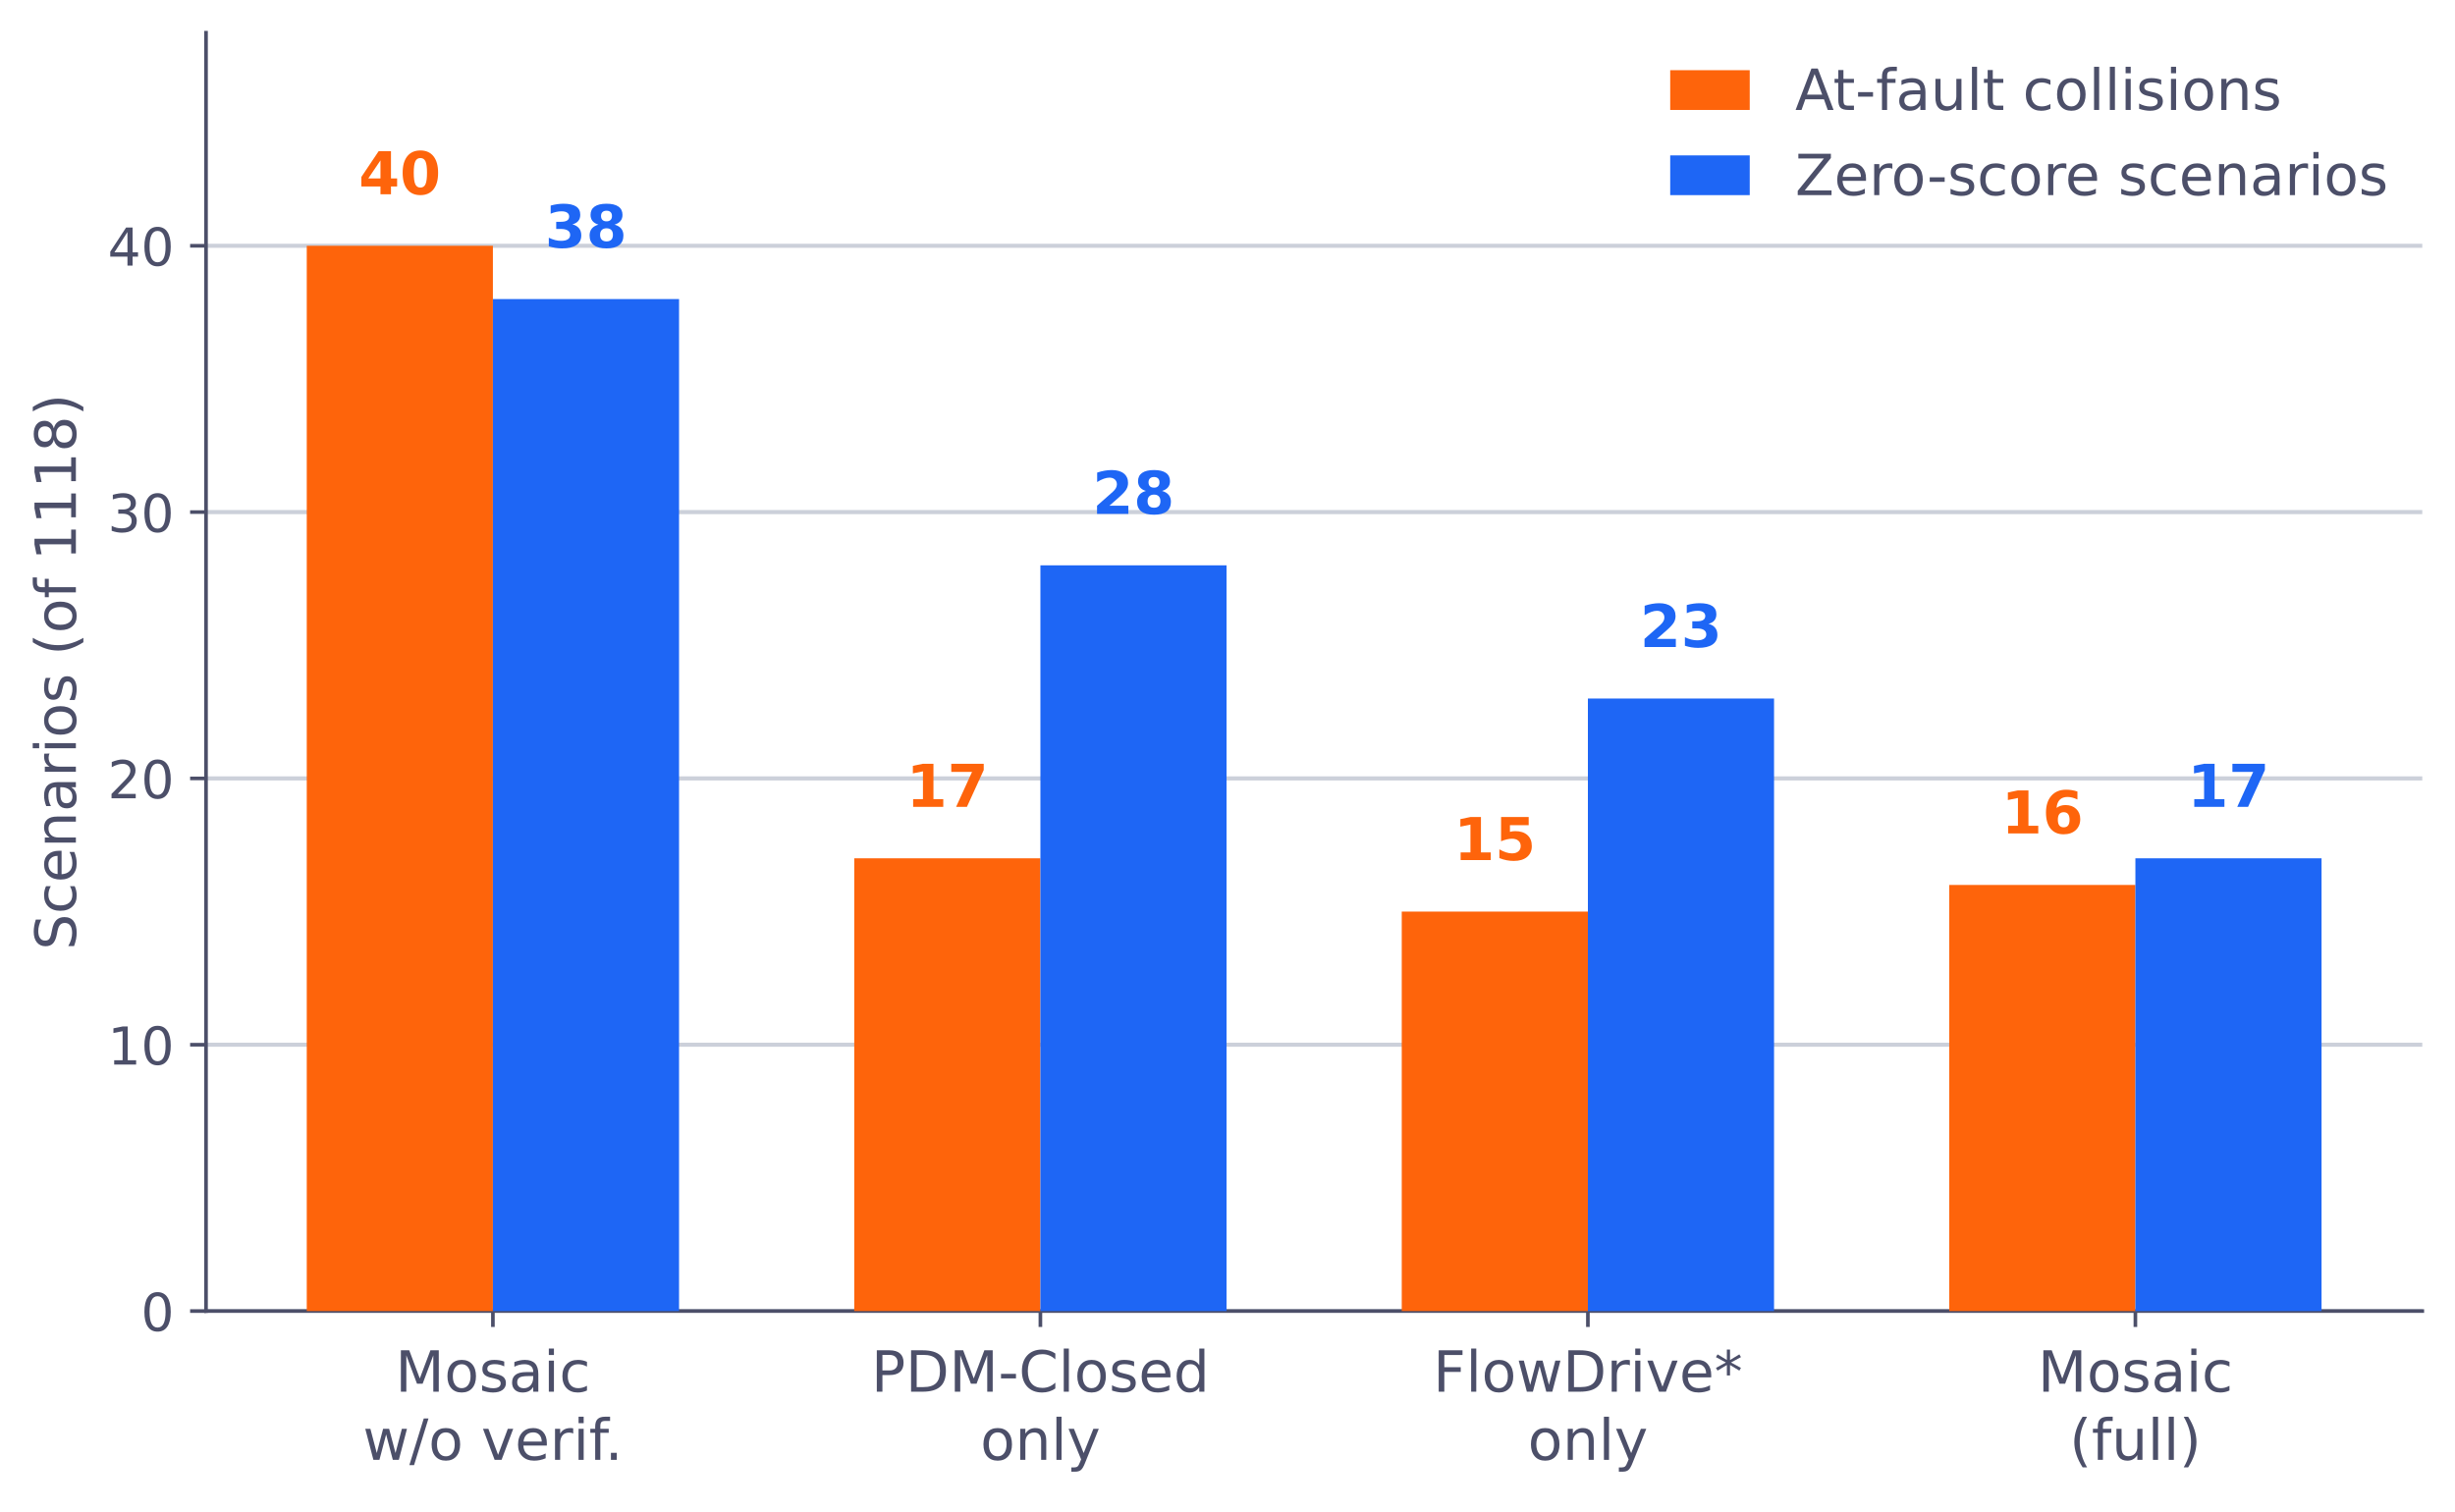
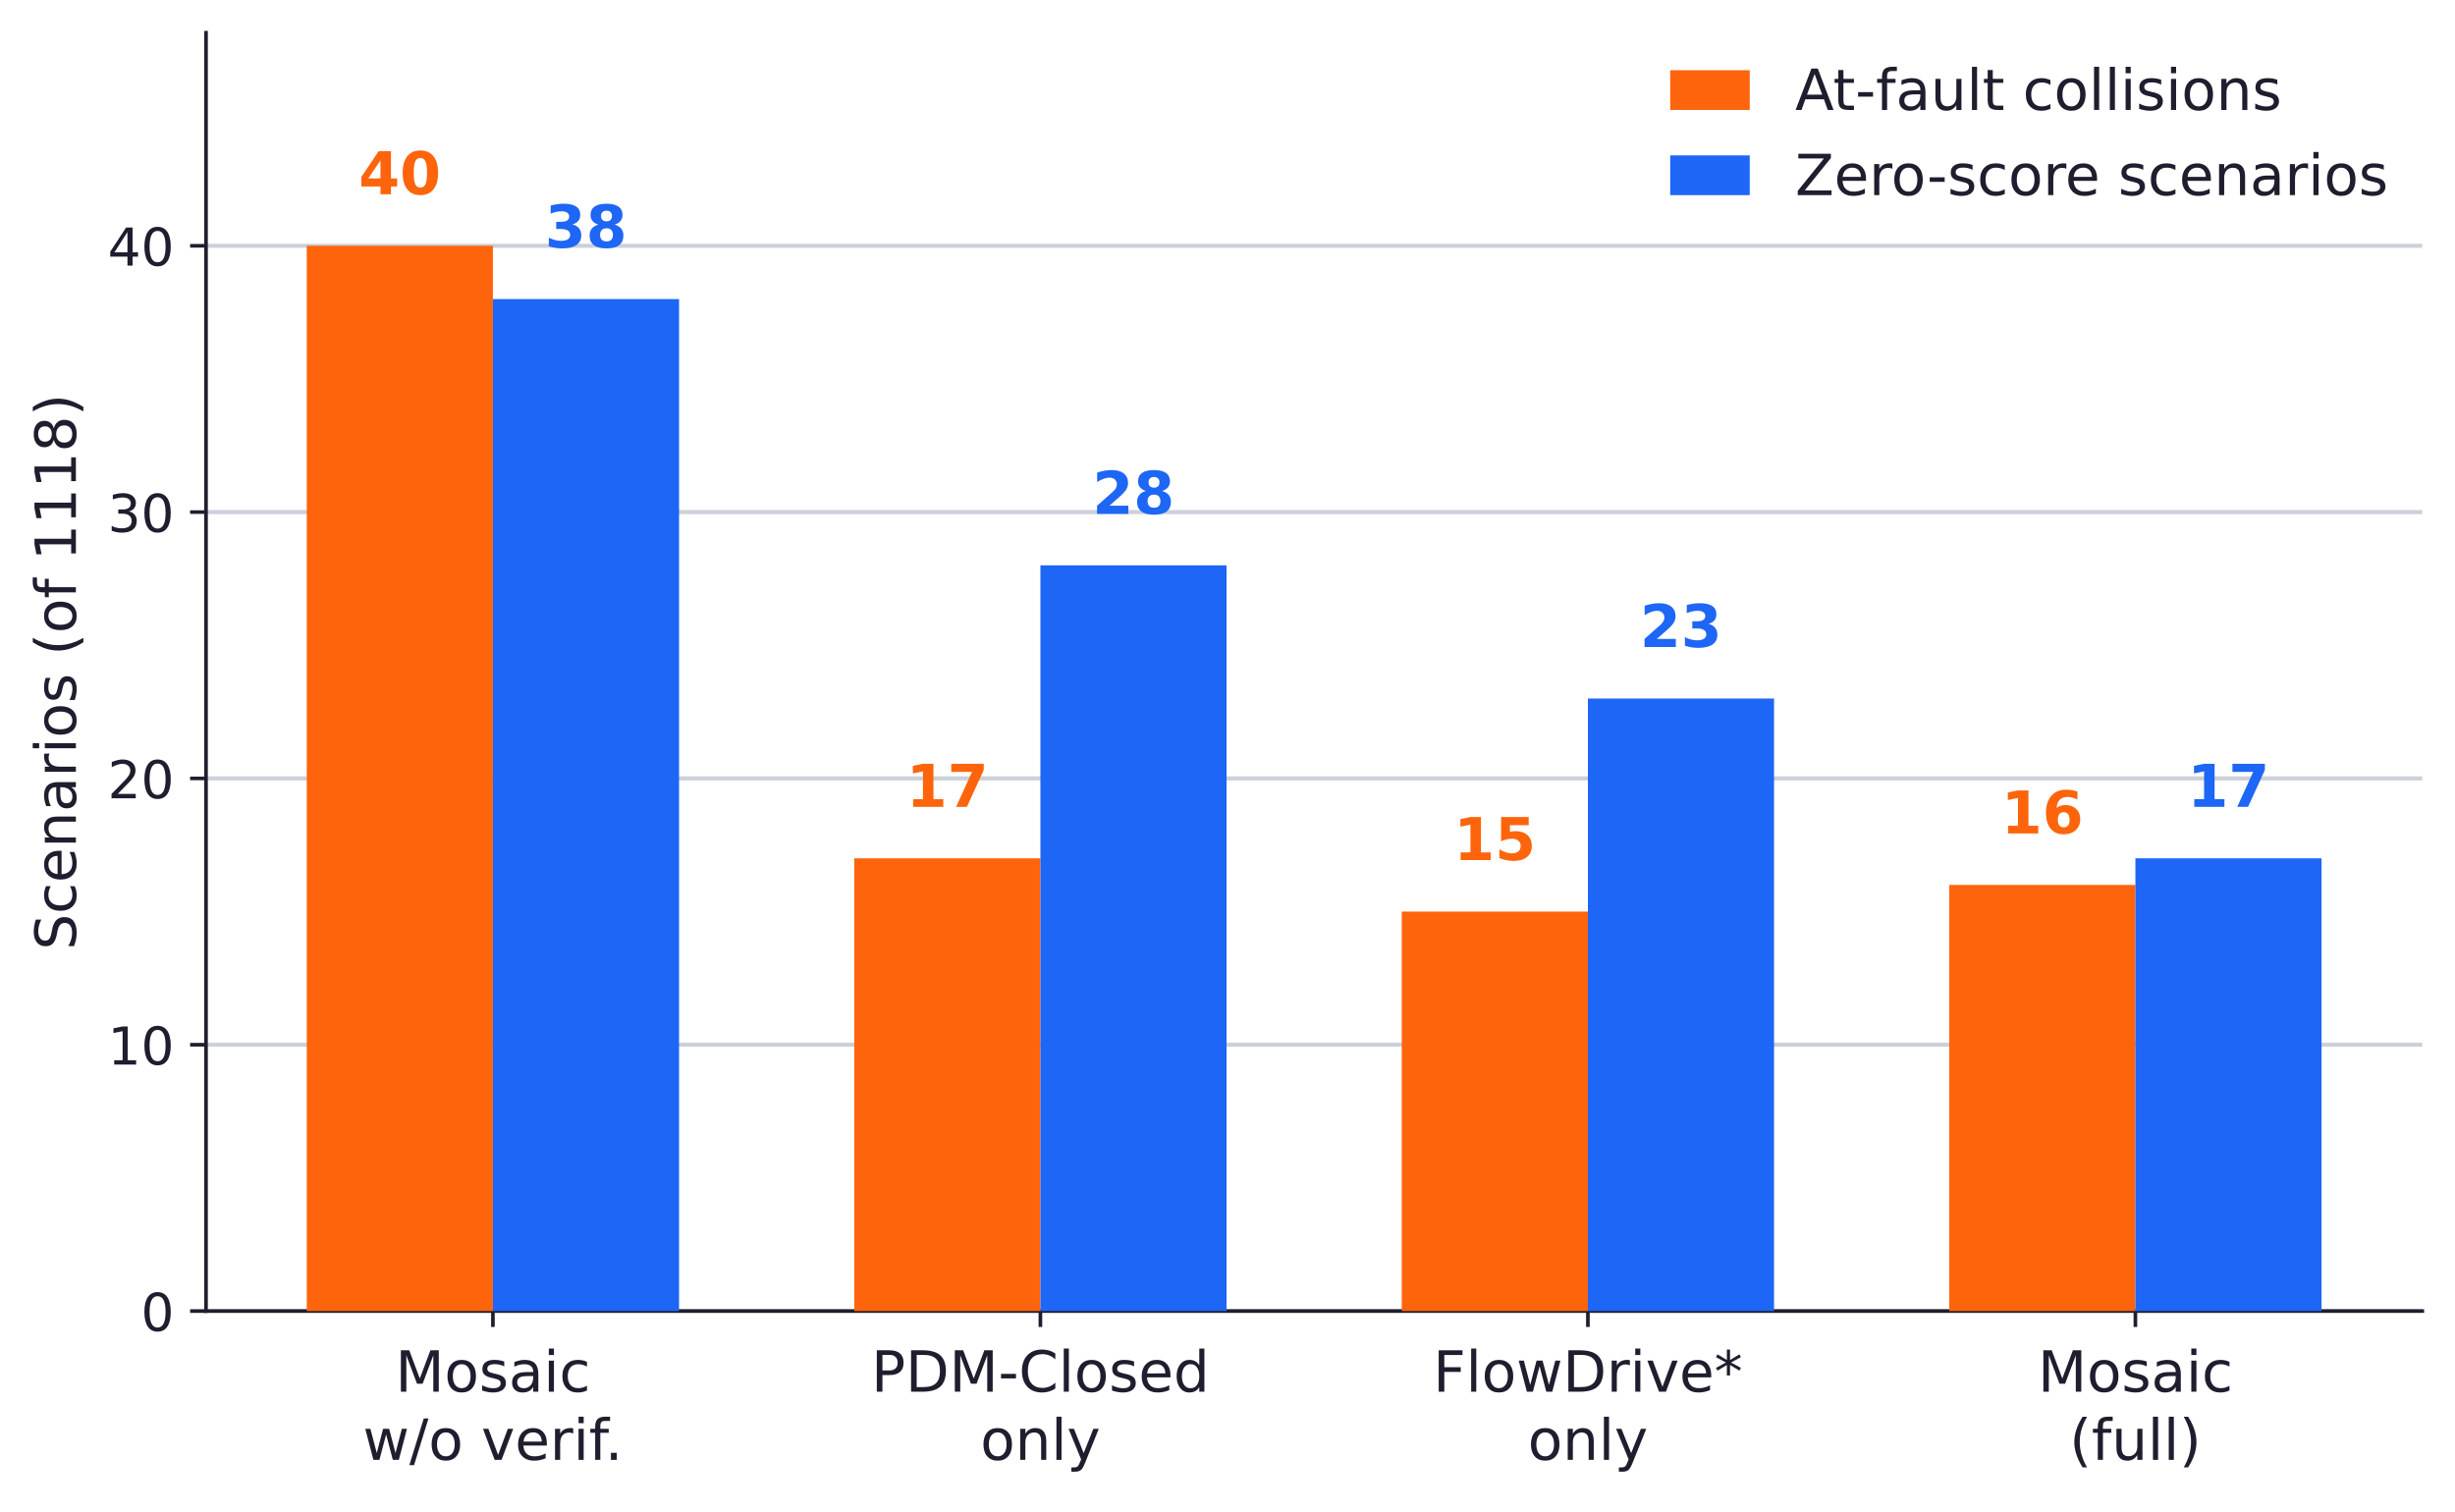
<svg xmlns="http://www.w3.org/2000/svg" xmlns:xlink="http://www.w3.org/1999/xlink" width="540.235pt" height="332.763pt" viewBox="0 0 540.235 332.763" version="1.1">
  <defs>
    <style type="text/css">*{stroke-linejoin: round; stroke-linecap: butt}</style>
  </defs>
  <g id="figure_1">
    <g id="patch_1">
      <path d="M 0 332.763  L 540.235 332.763  L 540.235 0  L 0 0  L 0 332.763  z " style="fill: none" />
    </g>
    <g id="axes_1">
      <g id="patch_2">
        <path d="M 45.335 288.556  L 533.035 288.556  L 533.035 7.2  L 45.335 7.2  L 45.335 288.556  z " style="fill: none" />
      </g>
      <g id="matplotlib.axis_1">
        <g id="xtick_1">
          <g id="line2d_1">
            <defs>
-               <path id="m748ff766ad" d="M 0 0  L 0 3.5  " style="stroke: #4c4f69; stroke-width: 0.8" />
+               <path id="m49c36ea6d5" d="M 0 0  L 0 3.5  " style="stroke: #1e1e2e; stroke-width: 0.8" />
            </defs>
            <g>
-               <use xlink:href="#m748ff766ad" x="108.466" y="288.556" style="fill: #4c4f69; stroke: #4c4f69; stroke-width: 0.8" />
+               <use xlink:href="#m49c36ea6d5" x="108.466" y="288.556" style="fill: #1e1e2e; stroke: #1e1e2e; stroke-width: 0.8" />
            </g>
          </g>
          <g id="text_1">
-             <g style="fill: #4c4f69" transform="translate(86.99027 306.3053) scale(0.125 -0.125)">
+             <g style="fill: #1e1e2e" transform="translate(86.99027 306.3053) scale(0.125 -0.125)">
              <defs>
                <path id="DejaVuSans-30" d="M 628 4666  L 1569 4666  L 2759 1491  L 3956 4666  L 4897 4666  L 4897 0  L 4281 0  L 4281 4097  L 3078 897  L 2444 897  L 1241 4097  L 1241 0  L 628 0  L 628 4666  z " transform="scale(0.015625)" />
                <path id="DejaVuSans-52" d="M 1959 3097  Q 1497 3097 1228 2736  Q 959 2375 959 1747  Q 959 1119 1226 758  Q 1494 397 1959 397  Q 2419 397 2687 759  Q 2956 1122 2956 1747  Q 2956 2369 2687 2733  Q 2419 3097 1959 3097  z M 1959 3584  Q 2709 3584 3137 3096  Q 3566 2609 3566 1747  Q 3566 888 3137 398  Q 2709 -91 1959 -91  Q 1206 -91 779 398  Q 353 888 353 1747  Q 353 2609 779 3096  Q 1206 3584 1959 3584  z " transform="scale(0.015625)" />
                <path id="DejaVuSans-56" d="M 2834 3397  L 2834 2853  Q 2591 2978 2328 3040  Q 2066 3103 1784 3103  Q 1356 3103 1142 2972  Q 928 2841 928 2578  Q 928 2378 1081 2264  Q 1234 2150 1697 2047  L 1894 2003  Q 2506 1872 2764 1633  Q 3022 1394 3022 966  Q 3022 478 2636 193  Q 2250 -91 1575 -91  Q 1294 -91 989 -36  Q 684 19 347 128  L 347 722  Q 666 556 975 473  Q 1284 391 1588 391  Q 1994 391 2212 530  Q 2431 669 2431 922  Q 2431 1156 2273 1281  Q 2116 1406 1581 1522  L 1381 1569  Q 847 1681 609 1914  Q 372 2147 372 2553  Q 372 3047 722 3315  Q 1072 3584 1716 3584  Q 2034 3584 2315 3537  Q 2597 3491 2834 3397  z " transform="scale(0.015625)" />
                <path id="DejaVuSans-44" d="M 2194 1759  Q 1497 1759 1228 1600  Q 959 1441 959 1056  Q 959 750 1161 570  Q 1363 391 1709 391  Q 2188 391 2477 730  Q 2766 1069 2766 1631  L 2766 1759  L 2194 1759  z M 3341 1997  L 3341 0  L 2766 0  L 2766 531  Q 2569 213 2275 61  Q 1981 -91 1556 -91  Q 1019 -91 701 211  Q 384 513 384 1019  Q 384 1609 779 1909  Q 1175 2209 1959 2209  L 2766 2209  L 2766 2266  Q 2766 2663 2505 2880  Q 2244 3097 1772 3097  Q 1472 3097 1187 3025  Q 903 2953 641 2809  L 641 3341  Q 956 3463 1253 3523  Q 1550 3584 1831 3584  Q 2591 3584 2966 3190  Q 3341 2797 3341 1997  z " transform="scale(0.015625)" />
                <path id="DejaVuSans-4c" d="M 603 3500  L 1178 3500  L 1178 0  L 603 0  L 603 3500  z M 603 4863  L 1178 4863  L 1178 4134  L 603 4134  L 603 4863  z " transform="scale(0.015625)" />
                <path id="DejaVuSans-46" d="M 3122 3366  L 3122 2828  Q 2878 2963 2633 3030  Q 2388 3097 2138 3097  Q 1578 3097 1268 2742  Q 959 2388 959 1747  Q 959 1106 1268 751  Q 1578 397 2138 397  Q 2388 397 2633 464  Q 2878 531 3122 666  L 3122 134  Q 2881 22 2623 -34  Q 2366 -91 2075 -91  Q 1284 -91 818 406  Q 353 903 353 1747  Q 353 2603 823 3093  Q 1294 3584 2113 3584  Q 2378 3584 2631 3529  Q 2884 3475 3122 3366  z " transform="scale(0.015625)" />
              </defs>
              <use xlink:href="#DejaVuSans-30" />
              <use xlink:href="#DejaVuSans-52" transform="translate(86.28125 0)" />
              <use xlink:href="#DejaVuSans-56" transform="translate(147.4688 0)" />
              <use xlink:href="#DejaVuSans-44" transform="translate(199.5625 0)" />
              <use xlink:href="#DejaVuSans-4c" transform="translate(260.8438 0)" />
              <use xlink:href="#DejaVuSans-46" transform="translate(288.625 0)" />
            </g>
-             <g style="fill: #4c4f69" transform="translate(79.85648 321.3087) scale(0.125 -0.125)">
+             <g style="fill: #1e1e2e" transform="translate(79.85648 321.3087) scale(0.125 -0.125)">
              <defs>
                <path id="DejaVuSans-5a" d="M 269 3500  L 844 3500  L 1563 769  L 2278 3500  L 2956 3500  L 3675 769  L 4391 3500  L 4966 3500  L 4050 0  L 3372 0  L 2619 2869  L 1863 0  L 1184 0  L 269 3500  z " transform="scale(0.015625)" />
                <path id="DejaVuSans-12" d="M 1625 4666  L 2156 4666  L 531 -594  L 0 -594  L 1625 4666  z " transform="scale(0.015625)" />
                <path id="DejaVuSans-3" transform="scale(0.015625)" />
                <path id="DejaVuSans-59" d="M 191 3500  L 800 3500  L 1894 563  L 2988 3500  L 3597 3500  L 2284 0  L 1503 0  L 191 3500  z " transform="scale(0.015625)" />
                <path id="DejaVuSans-48" d="M 3597 1894  L 3597 1613  L 953 1613  Q 991 1019 1311 708  Q 1631 397 2203 397  Q 2534 397 2845 478  Q 3156 559 3463 722  L 3463 178  Q 3153 47 2828 -22  Q 2503 -91 2169 -91  Q 1331 -91 842 396  Q 353 884 353 1716  Q 353 2575 817 3079  Q 1281 3584 2069 3584  Q 2775 3584 3186 3129  Q 3597 2675 3597 1894  z M 3022 2063  Q 3016 2534 2758 2815  Q 2500 3097 2075 3097  Q 1594 3097 1305 2825  Q 1016 2553 972 2059  L 3022 2063  z " transform="scale(0.015625)" />
                <path id="DejaVuSans-55" d="M 2631 2963  Q 2534 3019 2420 3045  Q 2306 3072 2169 3072  Q 1681 3072 1420 2755  Q 1159 2438 1159 1844  L 1159 0  L 581 0  L 581 3500  L 1159 3500  L 1159 2956  Q 1341 3275 1631 3429  Q 1922 3584 2338 3584  Q 2397 3584 2469 3576  Q 2541 3569 2628 3553  L 2631 2963  z " transform="scale(0.015625)" />
                <path id="DejaVuSans-49" d="M 2375 4863  L 2375 4384  L 1825 4384  Q 1516 4384 1395 4259  Q 1275 4134 1275 3809  L 1275 3500  L 2222 3500  L 2222 3053  L 1275 3053  L 1275 0  L 697 0  L 697 3053  L 147 3053  L 147 3500  L 697 3500  L 697 3744  Q 697 4328 969 4595  Q 1241 4863 1831 4863  L 2375 4863  z " transform="scale(0.015625)" />
                <path id="DejaVuSans-11" d="M 684 794  L 1344 794  L 1344 0  L 684 0  L 684 794  z " transform="scale(0.015625)" />
              </defs>
              <use xlink:href="#DejaVuSans-5a" />
              <use xlink:href="#DejaVuSans-12" transform="translate(81.78125 0)" />
              <use xlink:href="#DejaVuSans-52" transform="translate(115.4688 0)" />
              <use xlink:href="#DejaVuSans-3" transform="translate(176.6562 0)" />
              <use xlink:href="#DejaVuSans-59" transform="translate(208.4375 0)" />
              <use xlink:href="#DejaVuSans-48" transform="translate(267.625 0)" />
              <use xlink:href="#DejaVuSans-55" transform="translate(329.1562 0)" />
              <use xlink:href="#DejaVuSans-4c" transform="translate(370.2656 0)" />
              <use xlink:href="#DejaVuSans-49" transform="translate(398.0469 0)" />
              <use xlink:href="#DejaVuSans-11" transform="translate(425.9688 0)" />
            </g>
          </g>
        </g>
        <g id="xtick_2">
          <g id="line2d_2">
            <g>
-               <use xlink:href="#m748ff766ad" x="228.945" y="288.556" style="fill: #4c4f69; stroke: #4c4f69; stroke-width: 0.8" />
+               <use xlink:href="#m49c36ea6d5" x="228.945" y="288.556" style="fill: #1e1e2e; stroke: #1e1e2e; stroke-width: 0.8" />
            </g>
          </g>
          <g id="text_2">
-             <g style="fill: #4c4f69" transform="translate(191.7224 306.3053) scale(0.125 -0.125)">
+             <g style="fill: #1e1e2e" transform="translate(191.7224 306.3053) scale(0.125 -0.125)">
              <defs>
                <path id="DejaVuSans-33" d="M 1259 4147  L 1259 2394  L 2053 2394  Q 2494 2394 2734 2622  Q 2975 2850 2975 3272  Q 2975 3691 2734 3919  Q 2494 4147 2053 4147  L 1259 4147  z M 628 4666  L 2053 4666  Q 2838 4666 3239 4311  Q 3641 3956 3641 3272  Q 3641 2581 3239 2228  Q 2838 1875 2053 1875  L 1259 1875  L 1259 0  L 628 0  L 628 4666  z " transform="scale(0.015625)" />
                <path id="DejaVuSans-27" d="M 1259 4147  L 1259 519  L 2022 519  Q 2988 519 3436 956  Q 3884 1394 3884 2338  Q 3884 3275 3436 3711  Q 2988 4147 2022 4147  L 1259 4147  z M 628 4666  L 1925 4666  Q 3281 4666 3915 4102  Q 4550 3538 4550 2338  Q 4550 1131 3912 565  Q 3275 0 1925 0  L 628 0  L 628 4666  z " transform="scale(0.015625)" />
                <path id="DejaVuSans-10" d="M 313 2009  L 1997 2009  L 1997 1497  L 313 1497  L 313 2009  z " transform="scale(0.015625)" />
                <path id="DejaVuSans-26" d="M 4122 4306  L 4122 3641  Q 3803 3938 3442 4084  Q 3081 4231 2675 4231  Q 1875 4231 1450 3742  Q 1025 3253 1025 2328  Q 1025 1406 1450 917  Q 1875 428 2675 428  Q 3081 428 3442 575  Q 3803 722 4122 1019  L 4122 359  Q 3791 134 3420 21  Q 3050 -91 2638 -91  Q 1578 -91 968 557  Q 359 1206 359 2328  Q 359 3453 968 4101  Q 1578 4750 2638 4750  Q 3056 4750 3426 4639  Q 3797 4528 4122 4306  z " transform="scale(0.015625)" />
                <path id="DejaVuSans-4f" d="M 603 4863  L 1178 4863  L 1178 0  L 603 0  L 603 4863  z " transform="scale(0.015625)" />
                <path id="DejaVuSans-47" d="M 2906 2969  L 2906 4863  L 3481 4863  L 3481 0  L 2906 0  L 2906 525  Q 2725 213 2448 61  Q 2172 -91 1784 -91  Q 1150 -91 751 415  Q 353 922 353 1747  Q 353 2572 751 3078  Q 1150 3584 1784 3584  Q 2172 3584 2448 3432  Q 2725 3281 2906 2969  z M 947 1747  Q 947 1113 1208 752  Q 1469 391 1925 391  Q 2381 391 2643 752  Q 2906 1113 2906 1747  Q 2906 2381 2643 2742  Q 2381 3103 1925 3103  Q 1469 3103 1208 2742  Q 947 2381 947 1747  z " transform="scale(0.015625)" />
              </defs>
              <use xlink:href="#DejaVuSans-33" />
              <use xlink:href="#DejaVuSans-27" transform="translate(60.29688 0)" />
              <use xlink:href="#DejaVuSans-30" transform="translate(137.2969 0)" />
              <use xlink:href="#DejaVuSans-10" transform="translate(223.5781 0)" />
              <use xlink:href="#DejaVuSans-26" transform="translate(259.6562 0)" />
              <use xlink:href="#DejaVuSans-4f" transform="translate(329.4844 0)" />
              <use xlink:href="#DejaVuSans-52" transform="translate(357.2656 0)" />
              <use xlink:href="#DejaVuSans-56" transform="translate(418.4531 0)" />
              <use xlink:href="#DejaVuSans-48" transform="translate(470.5469 0)" />
              <use xlink:href="#DejaVuSans-47" transform="translate(532.0781 0)" />
            </g>
-             <g style="fill: #4c4f69" transform="translate(215.7244 321.3087) scale(0.125 -0.125)">
+             <g style="fill: #1e1e2e" transform="translate(215.7244 321.3087) scale(0.125 -0.125)">
              <defs>
                <path id="DejaVuSans-51" d="M 3513 2113  L 3513 0  L 2938 0  L 2938 2094  Q 2938 2591 2744 2837  Q 2550 3084 2163 3084  Q 1697 3084 1428 2787  Q 1159 2491 1159 1978  L 1159 0  L 581 0  L 581 3500  L 1159 3500  L 1159 2956  Q 1366 3272 1645 3428  Q 1925 3584 2291 3584  Q 2894 3584 3203 3211  Q 3513 2838 3513 2113  z " transform="scale(0.015625)" />
                <path id="DejaVuSans-5c" d="M 2059 -325  Q 1816 -950 1584 -1140  Q 1353 -1331 966 -1331  L 506 -1331  L 506 -850  L 844 -850  Q 1081 -850 1212 -737  Q 1344 -625 1503 -206  L 1606 56  L 191 3500  L 800 3500  L 1894 763  L 2988 3500  L 3597 3500  L 2059 -325  z " transform="scale(0.015625)" />
              </defs>
              <use xlink:href="#DejaVuSans-52" />
              <use xlink:href="#DejaVuSans-51" transform="translate(61.1875 0)" />
              <use xlink:href="#DejaVuSans-4f" transform="translate(124.5625 0)" />
              <use xlink:href="#DejaVuSans-5c" transform="translate(152.3438 0)" />
            </g>
          </g>
        </g>
        <g id="xtick_3">
          <g id="line2d_3">
            <g>
-               <use xlink:href="#m748ff766ad" x="349.424" y="288.556" style="fill: #4c4f69; stroke: #4c4f69; stroke-width: 0.8" />
+               <use xlink:href="#m49c36ea6d5" x="349.424" y="288.556" style="fill: #1e1e2e; stroke: #1e1e2e; stroke-width: 0.8" />
            </g>
          </g>
          <g id="text_3">
-             <g style="fill: #4c4f69" transform="translate(315.3697 306.3053) scale(0.125 -0.125)">
+             <g style="fill: #1e1e2e" transform="translate(315.3697 306.3053) scale(0.125 -0.125)">
              <defs>
                <path id="DejaVuSans-29" d="M 628 4666  L 3309 4666  L 3309 4134  L 1259 4134  L 1259 2759  L 3109 2759  L 3109 2228  L 1259 2228  L 1259 0  L 628 0  L 628 4666  z " transform="scale(0.015625)" />
                <path id="DejaVuSans-d" d="M 3009 3897  L 1888 3291  L 3009 2681  L 2828 2375  L 1778 3009  L 1778 1831  L 1422 1831  L 1422 3009  L 372 2375  L 191 2681  L 1313 3291  L 191 3897  L 372 4206  L 1422 3572  L 1422 4750  L 1778 4750  L 1778 3572  L 2828 4206  L 3009 3897  z " transform="scale(0.015625)" />
              </defs>
              <use xlink:href="#DejaVuSans-29" />
              <use xlink:href="#DejaVuSans-4f" transform="translate(57.51562 0)" />
              <use xlink:href="#DejaVuSans-52" transform="translate(85.29688 0)" />
              <use xlink:href="#DejaVuSans-5a" transform="translate(146.4844 0)" />
              <use xlink:href="#DejaVuSans-27" transform="translate(228.2656 0)" />
              <use xlink:href="#DejaVuSans-55" transform="translate(305.2656 0)" />
              <use xlink:href="#DejaVuSans-4c" transform="translate(346.375 0)" />
              <use xlink:href="#DejaVuSans-59" transform="translate(374.1562 0)" />
              <use xlink:href="#DejaVuSans-48" transform="translate(433.3438 0)" />
              <use xlink:href="#DejaVuSans-d" transform="translate(494.875 0)" />
            </g>
-             <g style="fill: #4c4f69" transform="translate(336.2036 321.3087) scale(0.125 -0.125)">
+             <g style="fill: #1e1e2e" transform="translate(336.2036 321.3087) scale(0.125 -0.125)">
              <use xlink:href="#DejaVuSans-52" />
              <use xlink:href="#DejaVuSans-51" transform="translate(61.1875 0)" />
              <use xlink:href="#DejaVuSans-4f" transform="translate(124.5625 0)" />
              <use xlink:href="#DejaVuSans-5c" transform="translate(152.3438 0)" />
            </g>
          </g>
        </g>
        <g id="xtick_4">
          <g id="line2d_4">
            <g>
-               <use xlink:href="#m748ff766ad" x="469.904" y="288.556" style="fill: #4c4f69; stroke: #4c4f69; stroke-width: 0.8" />
+               <use xlink:href="#m49c36ea6d5" x="469.904" y="288.556" style="fill: #1e1e2e; stroke: #1e1e2e; stroke-width: 0.8" />
            </g>
          </g>
          <g id="text_4">
-             <g style="fill: #4c4f69" transform="translate(448.428 306.3053) scale(0.125 -0.125)">
+             <g style="fill: #1e1e2e" transform="translate(448.428 306.3053) scale(0.125 -0.125)">
              <use xlink:href="#DejaVuSans-30" />
              <use xlink:href="#DejaVuSans-52" transform="translate(86.28125 0)" />
              <use xlink:href="#DejaVuSans-56" transform="translate(147.4688 0)" />
              <use xlink:href="#DejaVuSans-44" transform="translate(199.5625 0)" />
              <use xlink:href="#DejaVuSans-4c" transform="translate(260.8438 0)" />
              <use xlink:href="#DejaVuSans-46" transform="translate(288.625 0)" />
            </g>
-             <g style="fill: #4c4f69" transform="translate(455.3929 321.3087) scale(0.125 -0.125)">
+             <g style="fill: #1e1e2e" transform="translate(455.3929 321.3087) scale(0.125 -0.125)">
              <defs>
                <path id="DejaVuSans-b" d="M 1984 4856  Q 1566 4138 1362 3434  Q 1159 2731 1159 2009  Q 1159 1288 1364 580  Q 1569 -128 1984 -844  L 1484 -844  Q 1016 -109 783 600  Q 550 1309 550 2009  Q 550 2706 781 3412  Q 1013 4119 1484 4856  L 1984 4856  z " transform="scale(0.015625)" />
                <path id="DejaVuSans-58" d="M 544 1381  L 544 3500  L 1119 3500  L 1119 1403  Q 1119 906 1312 657  Q 1506 409 1894 409  Q 2359 409 2629 706  Q 2900 1003 2900 1516  L 2900 3500  L 3475 3500  L 3475 0  L 2900 0  L 2900 538  Q 2691 219 2414 64  Q 2138 -91 1772 -91  Q 1169 -91 856 284  Q 544 659 544 1381  z M 1991 3584  L 1991 3584  z " transform="scale(0.015625)" />
                <path id="DejaVuSans-c" d="M 513 4856  L 1013 4856  Q 1481 4119 1714 3412  Q 1947 2706 1947 2009  Q 1947 1309 1714 600  Q 1481 -109 1013 -844  L 513 -844  Q 928 -128 1133 580  Q 1338 1288 1338 2009  Q 1338 2731 1133 3434  Q 928 4138 513 4856  z " transform="scale(0.015625)" />
              </defs>
              <use xlink:href="#DejaVuSans-b" />
              <use xlink:href="#DejaVuSans-49" transform="translate(39.01562 0)" />
              <use xlink:href="#DejaVuSans-58" transform="translate(74.21875 0)" />
              <use xlink:href="#DejaVuSans-4f" transform="translate(137.5938 0)" />
              <use xlink:href="#DejaVuSans-4f" transform="translate(165.375 0)" />
              <use xlink:href="#DejaVuSans-c" transform="translate(193.1562 0)" />
            </g>
          </g>
        </g>
      </g>
      <g id="matplotlib.axis_2">
        <g id="ytick_1">
          <g id="line2d_5">
-             <path d="M 45.335 288.556  L 533.035 288.556  " clip-path="url(#p67e3eaeb42)" style="fill: none; stroke: #ccd0da; stroke-width: 0.9; stroke-linecap: square" />
+             <path d="M 45.335 288.556  L 533.035 288.556  " clip-path="url(#p814366ca3c)" style="fill: none; stroke: #ccd0da; stroke-width: 0.9; stroke-linecap: square" />
          </g>
          <g id="line2d_6">
            <defs>
-               <path id="m91390e1c3a" d="M 0 0  L -3.5 0  " style="stroke: #4c4f69; stroke-width: 0.8" />
+               <path id="m1c7824b585" d="M 0 0  L -3.5 0  " style="stroke: #1e1e2e; stroke-width: 0.8" />
            </defs>
            <g>
-               <use xlink:href="#m91390e1c3a" x="45.335" y="288.556" style="fill: #4c4f69; stroke: #4c4f69; stroke-width: 0.8" />
+               <use xlink:href="#m1c7824b585" x="45.335" y="288.556" style="fill: #1e1e2e; stroke: #1e1e2e; stroke-width: 0.8" />
            </g>
          </g>
          <g id="text_5">
-             <g style="fill: #4c4f69" transform="translate(31.01785 292.9247) scale(0.115 -0.115)">
+             <g style="fill: #1e1e2e" transform="translate(31.01785 292.9247) scale(0.115 -0.115)">
              <defs>
                <path id="DejaVuSans-13" d="M 2034 4250  Q 1547 4250 1301 3770  Q 1056 3291 1056 2328  Q 1056 1369 1301 889  Q 1547 409 2034 409  Q 2525 409 2770 889  Q 3016 1369 3016 2328  Q 3016 3291 2770 3770  Q 2525 4250 2034 4250  z M 2034 4750  Q 2819 4750 3233 4129  Q 3647 3509 3647 2328  Q 3647 1150 3233 529  Q 2819 -91 2034 -91  Q 1250 -91 836 529  Q 422 1150 422 2328  Q 422 3509 836 4129  Q 1250 4750 2034 4750  z " transform="scale(0.015625)" />
              </defs>
              <use xlink:href="#DejaVuSans-13" />
            </g>
          </g>
        </g>
        <g id="ytick_2">
          <g id="line2d_7">
-             <path d="M 45.335 229.94  L 533.035 229.94  " clip-path="url(#p67e3eaeb42)" style="fill: none; stroke: #ccd0da; stroke-width: 0.9; stroke-linecap: square" />
+             <path d="M 45.335 229.94  L 533.035 229.94  " clip-path="url(#p814366ca3c)" style="fill: none; stroke: #ccd0da; stroke-width: 0.9; stroke-linecap: square" />
          </g>
          <g id="line2d_8">
            <g>
-               <use xlink:href="#m91390e1c3a" x="45.335" y="229.94" style="fill: #4c4f69; stroke: #4c4f69; stroke-width: 0.8" />
+               <use xlink:href="#m1c7824b585" x="45.335" y="229.94" style="fill: #1e1e2e; stroke: #1e1e2e; stroke-width: 0.8" />
            </g>
          </g>
          <g id="text_6">
-             <g style="fill: #4c4f69" transform="translate(23.70098 234.3088) scale(0.115 -0.115)">
+             <g style="fill: #1e1e2e" transform="translate(23.70098 234.3088) scale(0.115 -0.115)">
              <defs>
                <path id="DejaVuSans-14" d="M 794 531  L 1825 531  L 1825 4091  L 703 3866  L 703 4441  L 1819 4666  L 2450 4666  L 2450 531  L 3481 531  L 3481 0  L 794 0  L 794 531  z " transform="scale(0.015625)" />
              </defs>
              <use xlink:href="#DejaVuSans-14" />
              <use xlink:href="#DejaVuSans-13" transform="translate(63.625 0)" />
            </g>
          </g>
        </g>
        <g id="ytick_3">
          <g id="line2d_9">
-             <path d="M 45.335 171.324  L 533.035 171.324  " clip-path="url(#p67e3eaeb42)" style="fill: none; stroke: #ccd0da; stroke-width: 0.9; stroke-linecap: square" />
+             <path d="M 45.335 171.324  L 533.035 171.324  " clip-path="url(#p814366ca3c)" style="fill: none; stroke: #ccd0da; stroke-width: 0.9; stroke-linecap: square" />
          </g>
          <g id="line2d_10">
            <g>
-               <use xlink:href="#m91390e1c3a" x="45.335" y="171.324" style="fill: #4c4f69; stroke: #4c4f69; stroke-width: 0.8" />
+               <use xlink:href="#m1c7824b585" x="45.335" y="171.324" style="fill: #1e1e2e; stroke: #1e1e2e; stroke-width: 0.8" />
            </g>
          </g>
          <g id="text_7">
-             <g style="fill: #4c4f69" transform="translate(23.70098 175.693) scale(0.115 -0.115)">
+             <g style="fill: #1e1e2e" transform="translate(23.70098 175.693) scale(0.115 -0.115)">
              <defs>
                <path id="DejaVuSans-15" d="M 1228 531  L 3431 531  L 3431 0  L 469 0  L 469 531  Q 828 903 1448 1529  Q 2069 2156 2228 2338  Q 2531 2678 2651 2914  Q 2772 3150 2772 3378  Q 2772 3750 2511 3984  Q 2250 4219 1831 4219  Q 1534 4219 1204 4116  Q 875 4013 500 3803  L 500 4441  Q 881 4594 1212 4672  Q 1544 4750 1819 4750  Q 2544 4750 2975 4387  Q 3406 4025 3406 3419  Q 3406 3131 3298 2873  Q 3191 2616 2906 2266  Q 2828 2175 2409 1742  Q 1991 1309 1228 531  z " transform="scale(0.015625)" />
              </defs>
              <use xlink:href="#DejaVuSans-15" />
              <use xlink:href="#DejaVuSans-13" transform="translate(63.625 0)" />
            </g>
          </g>
        </g>
        <g id="ytick_4">
          <g id="line2d_11">
-             <path d="M 45.335 112.709  L 533.035 112.709  " clip-path="url(#p67e3eaeb42)" style="fill: none; stroke: #ccd0da; stroke-width: 0.9; stroke-linecap: square" />
+             <path d="M 45.335 112.709  L 533.035 112.709  " clip-path="url(#p814366ca3c)" style="fill: none; stroke: #ccd0da; stroke-width: 0.9; stroke-linecap: square" />
          </g>
          <g id="line2d_12">
            <g>
-               <use xlink:href="#m91390e1c3a" x="45.335" y="112.709" style="fill: #4c4f69; stroke: #4c4f69; stroke-width: 0.8" />
+               <use xlink:href="#m1c7824b585" x="45.335" y="112.709" style="fill: #1e1e2e; stroke: #1e1e2e; stroke-width: 0.8" />
            </g>
          </g>
          <g id="text_8">
-             <g style="fill: #4c4f69" transform="translate(23.70098 117.0772) scale(0.115 -0.115)">
+             <g style="fill: #1e1e2e" transform="translate(23.70098 117.0772) scale(0.115 -0.115)">
              <defs>
                <path id="DejaVuSans-16" d="M 2597 2516  Q 3050 2419 3304 2112  Q 3559 1806 3559 1356  Q 3559 666 3084 287  Q 2609 -91 1734 -91  Q 1441 -91 1130 -33  Q 819 25 488 141  L 488 750  Q 750 597 1062 519  Q 1375 441 1716 441  Q 2309 441 2620 675  Q 2931 909 2931 1356  Q 2931 1769 2642 2001  Q 2353 2234 1838 2234  L 1294 2234  L 1294 2753  L 1863 2753  Q 2328 2753 2575 2939  Q 2822 3125 2822 3475  Q 2822 3834 2567 4026  Q 2313 4219 1838 4219  Q 1578 4219 1281 4162  Q 984 4106 628 3988  L 628 4550  Q 988 4650 1302 4700  Q 1616 4750 1894 4750  Q 2613 4750 3031 4423  Q 3450 4097 3450 3541  Q 3450 3153 3228 2886  Q 3006 2619 2597 2516  z " transform="scale(0.015625)" />
              </defs>
              <use xlink:href="#DejaVuSans-16" />
              <use xlink:href="#DejaVuSans-13" transform="translate(63.625 0)" />
            </g>
          </g>
        </g>
        <g id="ytick_5">
          <g id="line2d_13">
-             <path d="M 45.335 54.093  L 533.035 54.093  " clip-path="url(#p67e3eaeb42)" style="fill: none; stroke: #ccd0da; stroke-width: 0.9; stroke-linecap: square" />
+             <path d="M 45.335 54.093  L 533.035 54.093  " clip-path="url(#p814366ca3c)" style="fill: none; stroke: #ccd0da; stroke-width: 0.9; stroke-linecap: square" />
          </g>
          <g id="line2d_14">
            <g>
-               <use xlink:href="#m91390e1c3a" x="45.335" y="54.093" style="fill: #4c4f69; stroke: #4c4f69; stroke-width: 0.8" />
+               <use xlink:href="#m1c7824b585" x="45.335" y="54.093" style="fill: #1e1e2e; stroke: #1e1e2e; stroke-width: 0.8" />
            </g>
          </g>
          <g id="text_9">
-             <g style="fill: #4c4f69" transform="translate(23.70098 58.46132) scale(0.115 -0.115)">
+             <g style="fill: #1e1e2e" transform="translate(23.70098 58.46132) scale(0.115 -0.115)">
              <defs>
                <path id="DejaVuSans-17" d="M 2419 4116  L 825 1625  L 2419 1625  L 2419 4116  z M 2253 4666  L 3047 4666  L 3047 1625  L 3713 1625  L 3713 1100  L 3047 1100  L 3047 0  L 2419 0  L 2419 1100  L 313 1100  L 313 1709  L 2253 4666  z " transform="scale(0.015625)" />
              </defs>
              <use xlink:href="#DejaVuSans-17" />
              <use xlink:href="#DejaVuSans-13" transform="translate(63.625 0)" />
            </g>
          </g>
        </g>
        <g id="text_10">
-           <g style="fill: #4c4f69" transform="translate(16.69805 209.085) rotate(-90) scale(0.125 -0.125)">
+           <g style="fill: #1e1e2e" transform="translate(16.69805 209.085) rotate(-90) scale(0.125 -0.125)">
            <defs>
              <path id="DejaVuSans-36" d="M 3425 4513  L 3425 3897  Q 3066 4069 2747 4153  Q 2428 4238 2131 4238  Q 1616 4238 1336 4038  Q 1056 3838 1056 3469  Q 1056 3159 1242 3001  Q 1428 2844 1947 2747  L 2328 2669  Q 3034 2534 3370 2195  Q 3706 1856 3706 1288  Q 3706 609 3251 259  Q 2797 -91 1919 -91  Q 1588 -91 1214 -16  Q 841 59 441 206  L 441 856  Q 825 641 1194 531  Q 1563 422 1919 422  Q 2459 422 2753 634  Q 3047 847 3047 1241  Q 3047 1584 2836 1778  Q 2625 1972 2144 2069  L 1759 2144  Q 1053 2284 737 2584  Q 422 2884 422 3419  Q 422 4038 858 4394  Q 1294 4750 2059 4750  Q 2388 4750 2728 4690  Q 3069 4631 3425 4513  z " transform="scale(0.015625)" />
              <path id="DejaVuSans-1b" d="M 2034 2216  Q 1584 2216 1326 1975  Q 1069 1734 1069 1313  Q 1069 891 1326 650  Q 1584 409 2034 409  Q 2484 409 2743 651  Q 3003 894 3003 1313  Q 3003 1734 2745 1975  Q 2488 2216 2034 2216  z M 1403 2484  Q 997 2584 770 2862  Q 544 3141 544 3541  Q 544 4100 942 4425  Q 1341 4750 2034 4750  Q 2731 4750 3128 4425  Q 3525 4100 3525 3541  Q 3525 3141 3298 2862  Q 3072 2584 2669 2484  Q 3125 2378 3379 2068  Q 3634 1759 3634 1313  Q 3634 634 3220 271  Q 2806 -91 2034 -91  Q 1263 -91 848 271  Q 434 634 434 1313  Q 434 1759 690 2068  Q 947 2378 1403 2484  z M 1172 3481  Q 1172 3119 1398 2916  Q 1625 2713 2034 2713  Q 2441 2713 2670 2916  Q 2900 3119 2900 3481  Q 2900 3844 2670 4047  Q 2441 4250 2034 4250  Q 1625 4250 1398 4047  Q 1172 3844 1172 3481  z " transform="scale(0.015625)" />
            </defs>
            <use xlink:href="#DejaVuSans-36" />
            <use xlink:href="#DejaVuSans-46" transform="translate(63.48438 0)" />
            <use xlink:href="#DejaVuSans-48" transform="translate(118.4688 0)" />
            <use xlink:href="#DejaVuSans-51" transform="translate(180 0)" />
            <use xlink:href="#DejaVuSans-44" transform="translate(243.375 0)" />
            <use xlink:href="#DejaVuSans-55" transform="translate(304.6562 0)" />
            <use xlink:href="#DejaVuSans-4c" transform="translate(345.7656 0)" />
            <use xlink:href="#DejaVuSans-52" transform="translate(373.5469 0)" />
            <use xlink:href="#DejaVuSans-56" transform="translate(434.7344 0)" />
            <use xlink:href="#DejaVuSans-3" transform="translate(486.8281 0)" />
            <use xlink:href="#DejaVuSans-b" transform="translate(518.6094 0)" />
            <use xlink:href="#DejaVuSans-52" transform="translate(557.625 0)" />
            <use xlink:href="#DejaVuSans-49" transform="translate(618.8125 0)" />
            <use xlink:href="#DejaVuSans-3" transform="translate(654.0156 0)" />
            <use xlink:href="#DejaVuSans-14" transform="translate(685.7969 0)" />
            <use xlink:href="#DejaVuSans-14" transform="translate(749.4219 0)" />
            <use xlink:href="#DejaVuSans-14" transform="translate(813.0469 0)" />
            <use xlink:href="#DejaVuSans-1b" transform="translate(876.6719 0)" />
            <use xlink:href="#DejaVuSans-c" transform="translate(940.2969 0)" />
          </g>
        </g>
      </g>
      <g id="patch_3">
-         <path d="M 45.335 288.556  L 45.335 7.2  " style="fill: none; stroke: #4c4f69; stroke-width: 0.8; stroke-linejoin: miter; stroke-linecap: square" />
+         <path d="M 45.335 288.556  L 45.335 7.2  " style="fill: none; stroke: #1e1e2e; stroke-width: 0.8; stroke-linejoin: miter; stroke-linecap: square" />
      </g>
      <g id="patch_4">
-         <path d="M 45.335 288.556  L 533.035 288.556  " style="fill: none; stroke: #4c4f69; stroke-width: 0.8; stroke-linejoin: miter; stroke-linecap: square" />
+         <path d="M 45.335 288.556  L 533.035 288.556  " style="fill: none; stroke: #1e1e2e; stroke-width: 0.8; stroke-linejoin: miter; stroke-linecap: square" />
      </g>
      <g id="patch_5">
-         <path d="M 67.503 288.556  L 108.466 288.556  L 108.466 54.093  L 67.503 54.093  z " clip-path="url(#p67e3eaeb42)" style="fill: #fe640b" />
+         <path d="M 67.503 288.556  L 108.466 288.556  L 108.466 54.093  L 67.503 54.093  z " clip-path="url(#p814366ca3c)" style="fill: #fe640b" />
      </g>
      <g id="patch_6">
-         <path d="M 187.982 288.556  L 228.945 288.556  L 228.945 188.909  L 187.982 188.909  z " clip-path="url(#p67e3eaeb42)" style="fill: #fe640b" />
+         <path d="M 187.982 288.556  L 228.945 288.556  L 228.945 188.909  L 187.982 188.909  z " clip-path="url(#p814366ca3c)" style="fill: #fe640b" />
      </g>
      <g id="patch_7">
-         <path d="M 308.461 288.556  L 349.424 288.556  L 349.424 200.632  L 308.461 200.632  z " clip-path="url(#p67e3eaeb42)" style="fill: #fe640b" />
+         <path d="M 308.461 288.556  L 349.424 288.556  L 349.424 200.632  L 308.461 200.632  z " clip-path="url(#p814366ca3c)" style="fill: #fe640b" />
      </g>
      <g id="patch_8">
-         <path d="M 428.941 288.556  L 469.904 288.556  L 469.904 194.771  L 428.941 194.771  z " clip-path="url(#p67e3eaeb42)" style="fill: #fe640b" />
+         <path d="M 428.941 288.556  L 469.904 288.556  L 469.904 194.771  L 428.941 194.771  z " clip-path="url(#p814366ca3c)" style="fill: #fe640b" />
      </g>
      <g id="patch_9">
-         <path d="M 108.466 288.556  L 149.429 288.556  L 149.429 65.816  L 108.466 65.816  z " clip-path="url(#p67e3eaeb42)" style="fill: #1e66f5" />
+         <path d="M 108.466 288.556  L 149.429 288.556  L 149.429 65.816  L 108.466 65.816  z " clip-path="url(#p814366ca3c)" style="fill: #1e66f5" />
      </g>
      <g id="patch_10">
-         <path d="M 228.945 288.556  L 269.908 288.556  L 269.908 124.432  L 228.945 124.432  z " clip-path="url(#p67e3eaeb42)" style="fill: #1e66f5" />
+         <path d="M 228.945 288.556  L 269.908 288.556  L 269.908 124.432  L 228.945 124.432  z " clip-path="url(#p814366ca3c)" style="fill: #1e66f5" />
      </g>
      <g id="patch_11">
-         <path d="M 349.424 288.556  L 390.387 288.556  L 390.387 153.74  L 349.424 153.74  z " clip-path="url(#p67e3eaeb42)" style="fill: #1e66f5" />
+         <path d="M 349.424 288.556  L 390.387 288.556  L 390.387 153.74  L 349.424 153.74  z " clip-path="url(#p814366ca3c)" style="fill: #1e66f5" />
      </g>
      <g id="patch_12">
-         <path d="M 469.904 288.556  L 510.867 288.556  L 510.867 188.909  L 469.904 188.909  z " clip-path="url(#p67e3eaeb42)" style="fill: #1e66f5" />
+         <path d="M 469.904 288.556  L 510.867 288.556  L 510.867 188.909  L 469.904 188.909  z " clip-path="url(#p814366ca3c)" style="fill: #1e66f5" />
      </g>
      <g id="text_11">
        <g style="fill: #fe640b" transform="translate(78.93922 42.76341) scale(0.13 -0.13)">
          <defs>
            <path id="DejaVuSans-Bold-17" d="M 2356 3675  L 1038 1722  L 2356 1722  L 2356 3675  z M 2156 4666  L 3494 4666  L 3494 1722  L 4159 1722  L 4159 850  L 3494 850  L 3494 0  L 2356 0  L 2356 850  L 288 850  L 288 1881  L 2156 4666  z " transform="scale(0.015625)" />
            <path id="DejaVuSans-Bold-13" d="M 2944 2338  Q 2944 3213 2780 3570  Q 2616 3928 2228 3928  Q 1841 3928 1675 3570  Q 1509 3213 1509 2338  Q 1509 1453 1675 1090  Q 1841 728 2228 728  Q 2613 728 2778 1090  Q 2944 1453 2944 2338  z M 4147 2328  Q 4147 1169 3647 539  Q 3147 -91 2228 -91  Q 1306 -91 806 539  Q 306 1169 306 2328  Q 306 3491 806 4120  Q 1306 4750 2228 4750  Q 3147 4750 3647 4120  Q 4147 3491 4147 2328  z " transform="scale(0.015625)" />
          </defs>
          <use xlink:href="#DejaVuSans-Bold-17" />
          <use xlink:href="#DejaVuSans-Bold-13" transform="translate(69.57812 0)" />
        </g>
      </g>
      <g id="text_12">
        <g style="fill: #fe640b" transform="translate(199.4185 177.5798) scale(0.13 -0.13)">
          <defs>
            <path id="DejaVuSans-Bold-14" d="M 750 831  L 1813 831  L 1813 3847  L 722 3622  L 722 4441  L 1806 4666  L 2950 4666  L 2950 831  L 4013 831  L 4013 0  L 750 0  L 750 831  z " transform="scale(0.015625)" />
            <path id="DejaVuSans-Bold-1a" d="M 428 4666  L 3944 4666  L 3944 3988  L 2125 0  L 953 0  L 2675 3781  L 428 3781  L 428 4666  z " transform="scale(0.015625)" />
          </defs>
          <use xlink:href="#DejaVuSans-Bold-14" />
          <use xlink:href="#DejaVuSans-Bold-1a" transform="translate(69.57812 0)" />
        </g>
      </g>
      <g id="text_13">
        <g style="fill: #fe640b" transform="translate(319.8977 189.303) scale(0.13 -0.13)">
          <defs>
            <path id="DejaVuSans-Bold-18" d="M 678 4666  L 3669 4666  L 3669 3781  L 1638 3781  L 1638 3059  Q 1775 3097 1914 3117  Q 2053 3138 2203 3138  Q 3056 3138 3531 2711  Q 4006 2284 4006 1522  Q 4006 766 3489 337  Q 2972 -91 2053 -91  Q 1656 -91 1267 -14  Q 878 63 494 219  L 494 1166  Q 875 947 1217 837  Q 1559 728 1863 728  Q 2300 728 2551 942  Q 2803 1156 2803 1522  Q 2803 1891 2551 2103  Q 2300 2316 1863 2316  Q 1603 2316 1309 2248  Q 1016 2181 678 2041  L 678 4666  z " transform="scale(0.015625)" />
          </defs>
          <use xlink:href="#DejaVuSans-Bold-14" />
          <use xlink:href="#DejaVuSans-Bold-18" transform="translate(69.57812 0)" />
        </g>
      </g>
      <g id="text_14">
        <g style="fill: #fe640b" transform="translate(440.377 183.4414) scale(0.13 -0.13)">
          <defs>
            <path id="DejaVuSans-Bold-19" d="M 2316 2303  Q 2000 2303 1842 2098  Q 1684 1894 1684 1484  Q 1684 1075 1842 870  Q 2000 666 2316 666  Q 2634 666 2792 870  Q 2950 1075 2950 1484  Q 2950 1894 2792 2098  Q 2634 2303 2316 2303  z M 3803 4544  L 3803 3681  Q 3506 3822 3243 3889  Q 2981 3956 2731 3956  Q 2194 3956 1894 3657  Q 1594 3359 1544 2772  Q 1750 2925 1990 3001  Q 2231 3078 2516 3078  Q 3231 3078 3670 2659  Q 4109 2241 4109 1563  Q 4109 813 3618 361  Q 3128 -91 2303 -91  Q 1394 -91 895 523  Q 397 1138 397 2266  Q 397 3422 980 4083  Q 1563 4744 2578 4744  Q 2900 4744 3203 4694  Q 3506 4644 3803 4544  z " transform="scale(0.015625)" />
          </defs>
          <use xlink:href="#DejaVuSans-Bold-14" />
          <use xlink:href="#DejaVuSans-Bold-19" transform="translate(69.57812 0)" />
        </g>
      </g>
      <g id="text_15">
        <g style="fill: #1e66f5" transform="translate(119.9022 54.48658) scale(0.13 -0.13)">
          <defs>
            <path id="DejaVuSans-Bold-16" d="M 2981 2516  Q 3453 2394 3698 2092  Q 3944 1791 3944 1325  Q 3944 631 3412 270  Q 2881 -91 1863 -91  Q 1503 -91 1142 -33  Q 781 25 428 141  L 428 1069  Q 766 900 1098 814  Q 1431 728 1753 728  Q 2231 728 2486 893  Q 2741 1059 2741 1369  Q 2741 1688 2480 1852  Q 2219 2016 1709 2016  L 1228 2016  L 1228 2791  L 1734 2791  Q 2188 2791 2409 2933  Q 2631 3075 2631 3366  Q 2631 3634 2415 3781  Q 2200 3928 1806 3928  Q 1516 3928 1219 3862  Q 922 3797 628 3669  L 628 4550  Q 984 4650 1334 4700  Q 1684 4750 2022 4750  Q 2931 4750 3382 4451  Q 3834 4153 3834 3553  Q 3834 3144 3618 2883  Q 3403 2622 2981 2516  z " transform="scale(0.015625)" />
            <path id="DejaVuSans-Bold-1b" d="M 2228 2088  Q 1891 2088 1709 1903  Q 1528 1719 1528 1375  Q 1528 1031 1709 848  Q 1891 666 2228 666  Q 2563 666 2741 848  Q 2919 1031 2919 1375  Q 2919 1722 2741 1905  Q 2563 2088 2228 2088  z M 1350 2484  Q 925 2613 709 2878  Q 494 3144 494 3541  Q 494 4131 934 4440  Q 1375 4750 2228 4750  Q 3075 4750 3515 4442  Q 3956 4134 3956 3541  Q 3956 3144 3739 2878  Q 3522 2613 3097 2484  Q 3572 2353 3814 2058  Q 4056 1763 4056 1313  Q 4056 619 3595 264  Q 3134 -91 2228 -91  Q 1319 -91 855 264  Q 391 619 391 1313  Q 391 1763 633 2058  Q 875 2353 1350 2484  z M 1631 3419  Q 1631 3141 1786 2991  Q 1941 2841 2228 2841  Q 2509 2841 2662 2991  Q 2816 3141 2816 3419  Q 2816 3697 2662 3845  Q 2509 3994 2228 3994  Q 1941 3994 1786 3844  Q 1631 3694 1631 3419  z " transform="scale(0.015625)" />
          </defs>
          <use xlink:href="#DejaVuSans-Bold-16" />
          <use xlink:href="#DejaVuSans-Bold-1b" transform="translate(69.57812 0)" />
        </g>
      </g>
      <g id="text_16">
        <g style="fill: #1e66f5" transform="translate(240.3814 113.1024) scale(0.13 -0.13)">
          <defs>
            <path id="DejaVuSans-Bold-15" d="M 1844 884  L 3897 884  L 3897 0  L 506 0  L 506 884  L 2209 2388  Q 2438 2594 2547 2791  Q 2656 2988 2656 3200  Q 2656 3528 2436 3728  Q 2216 3928 1850 3928  Q 1569 3928 1234 3808  Q 900 3688 519 3450  L 519 4475  Q 925 4609 1322 4679  Q 1719 4750 2100 4750  Q 2938 4750 3402 4381  Q 3866 4013 3866 3353  Q 3866 2972 3669 2642  Q 3472 2313 2841 1759  L 1844 884  z " transform="scale(0.015625)" />
          </defs>
          <use xlink:href="#DejaVuSans-Bold-15" />
          <use xlink:href="#DejaVuSans-Bold-1b" transform="translate(69.57812 0)" />
        </g>
      </g>
      <g id="text_17">
        <g style="fill: #1e66f5" transform="translate(360.8607 142.4103) scale(0.13 -0.13)">
          <use xlink:href="#DejaVuSans-Bold-15" />
          <use xlink:href="#DejaVuSans-Bold-16" transform="translate(69.57812 0)" />
        </g>
      </g>
      <g id="text_18">
        <g style="fill: #1e66f5" transform="translate(481.3399 177.5798) scale(0.13 -0.13)">
          <use xlink:href="#DejaVuSans-Bold-14" />
          <use xlink:href="#DejaVuSans-Bold-1a" transform="translate(69.57812 0)" />
        </g>
      </g>
      <g id="legend_1">
        <g id="patch_13">
          <path d="M 367.537 24.198  L 385.037 24.198  L 385.037 15.448  L 367.537 15.448  z " style="fill: #fe640b" />
        </g>
        <g id="text_19">
-           <g style="fill: #4c4f69" transform="translate(395.0367 24.19805) scale(0.125 -0.125)">
+           <g style="fill: #1e1e2e" transform="translate(395.0367 24.19805) scale(0.125 -0.125)">
            <defs>
              <path id="DejaVuSans-24" d="M 2188 4044  L 1331 1722  L 3047 1722  L 2188 4044  z M 1831 4666  L 2547 4666  L 4325 0  L 3669 0  L 3244 1197  L 1141 1197  L 716 0  L 50 0  L 1831 4666  z " transform="scale(0.015625)" />
              <path id="DejaVuSans-57" d="M 1172 4494  L 1172 3500  L 2356 3500  L 2356 3053  L 1172 3053  L 1172 1153  Q 1172 725 1289 603  Q 1406 481 1766 481  L 2356 481  L 2356 0  L 1766 0  Q 1100 0 847 248  Q 594 497 594 1153  L 594 3053  L 172 3053  L 172 3500  L 594 3500  L 594 4494  L 1172 4494  z " transform="scale(0.015625)" />
            </defs>
            <use xlink:href="#DejaVuSans-24" />
            <use xlink:href="#DejaVuSans-57" transform="translate(66.65625 0)" />
            <use xlink:href="#DejaVuSans-10" transform="translate(105.8594 0)" />
            <use xlink:href="#DejaVuSans-49" transform="translate(141.9375 0)" />
            <use xlink:href="#DejaVuSans-44" transform="translate(177.1406 0)" />
            <use xlink:href="#DejaVuSans-58" transform="translate(238.4219 0)" />
            <use xlink:href="#DejaVuSans-4f" transform="translate(301.7969 0)" />
            <use xlink:href="#DejaVuSans-57" transform="translate(329.5781 0)" />
            <use xlink:href="#DejaVuSans-3" transform="translate(368.7812 0)" />
            <use xlink:href="#DejaVuSans-46" transform="translate(400.5625 0)" />
            <use xlink:href="#DejaVuSans-52" transform="translate(455.5469 0)" />
            <use xlink:href="#DejaVuSans-4f" transform="translate(516.7344 0)" />
            <use xlink:href="#DejaVuSans-4f" transform="translate(544.5156 0)" />
            <use xlink:href="#DejaVuSans-4c" transform="translate(572.2969 0)" />
            <use xlink:href="#DejaVuSans-56" transform="translate(600.0781 0)" />
            <use xlink:href="#DejaVuSans-4c" transform="translate(652.1719 0)" />
            <use xlink:href="#DejaVuSans-52" transform="translate(679.9531 0)" />
            <use xlink:href="#DejaVuSans-51" transform="translate(741.1406 0)" />
            <use xlink:href="#DejaVuSans-56" transform="translate(804.5156 0)" />
          </g>
        </g>
        <g id="patch_14">
          <path d="M 367.537 42.949  L 385.037 42.949  L 385.037 34.199  L 367.537 34.199  z " style="fill: #1e66f5" />
        </g>
        <g id="text_20">
-           <g style="fill: #4c4f69" transform="translate(395.0367 42.94902) scale(0.125 -0.125)">
+           <g style="fill: #1e1e2e" transform="translate(395.0367 42.94902) scale(0.125 -0.125)">
            <defs>
              <path id="DejaVuSans-3d" d="M 359 4666  L 4025 4666  L 4025 4184  L 1075 531  L 4097 531  L 4097 0  L 288 0  L 288 481  L 3238 4134  L 359 4134  L 359 4666  z " transform="scale(0.015625)" />
            </defs>
            <use xlink:href="#DejaVuSans-3d" />
            <use xlink:href="#DejaVuSans-48" transform="translate(68.5 0)" />
            <use xlink:href="#DejaVuSans-55" transform="translate(130.0312 0)" />
            <use xlink:href="#DejaVuSans-52" transform="translate(168.9375 0)" />
            <use xlink:href="#DejaVuSans-10" transform="translate(231.9844 0)" />
            <use xlink:href="#DejaVuSans-56" transform="translate(268.0625 0)" />
            <use xlink:href="#DejaVuSans-46" transform="translate(320.1562 0)" />
            <use xlink:href="#DejaVuSans-52" transform="translate(375.1406 0)" />
            <use xlink:href="#DejaVuSans-55" transform="translate(436.3281 0)" />
            <use xlink:href="#DejaVuSans-48" transform="translate(475.2344 0)" />
            <use xlink:href="#DejaVuSans-3" transform="translate(536.7656 0)" />
            <use xlink:href="#DejaVuSans-56" transform="translate(568.5469 0)" />
            <use xlink:href="#DejaVuSans-46" transform="translate(620.6406 0)" />
            <use xlink:href="#DejaVuSans-48" transform="translate(675.625 0)" />
            <use xlink:href="#DejaVuSans-51" transform="translate(737.1562 0)" />
            <use xlink:href="#DejaVuSans-44" transform="translate(800.5312 0)" />
            <use xlink:href="#DejaVuSans-55" transform="translate(861.8125 0)" />
            <use xlink:href="#DejaVuSans-4c" transform="translate(902.9219 0)" />
            <use xlink:href="#DejaVuSans-52" transform="translate(930.7031 0)" />
            <use xlink:href="#DejaVuSans-56" transform="translate(991.8906 0)" />
          </g>
        </g>
      </g>
    </g>
  </g>
  <defs>
-     <clipPath id="p67e3eaeb42">
+     <clipPath id="p814366ca3c">
      <rect x="45.335" y="7.2" width="487.7" height="281.356" />
    </clipPath>
  </defs>
</svg>
